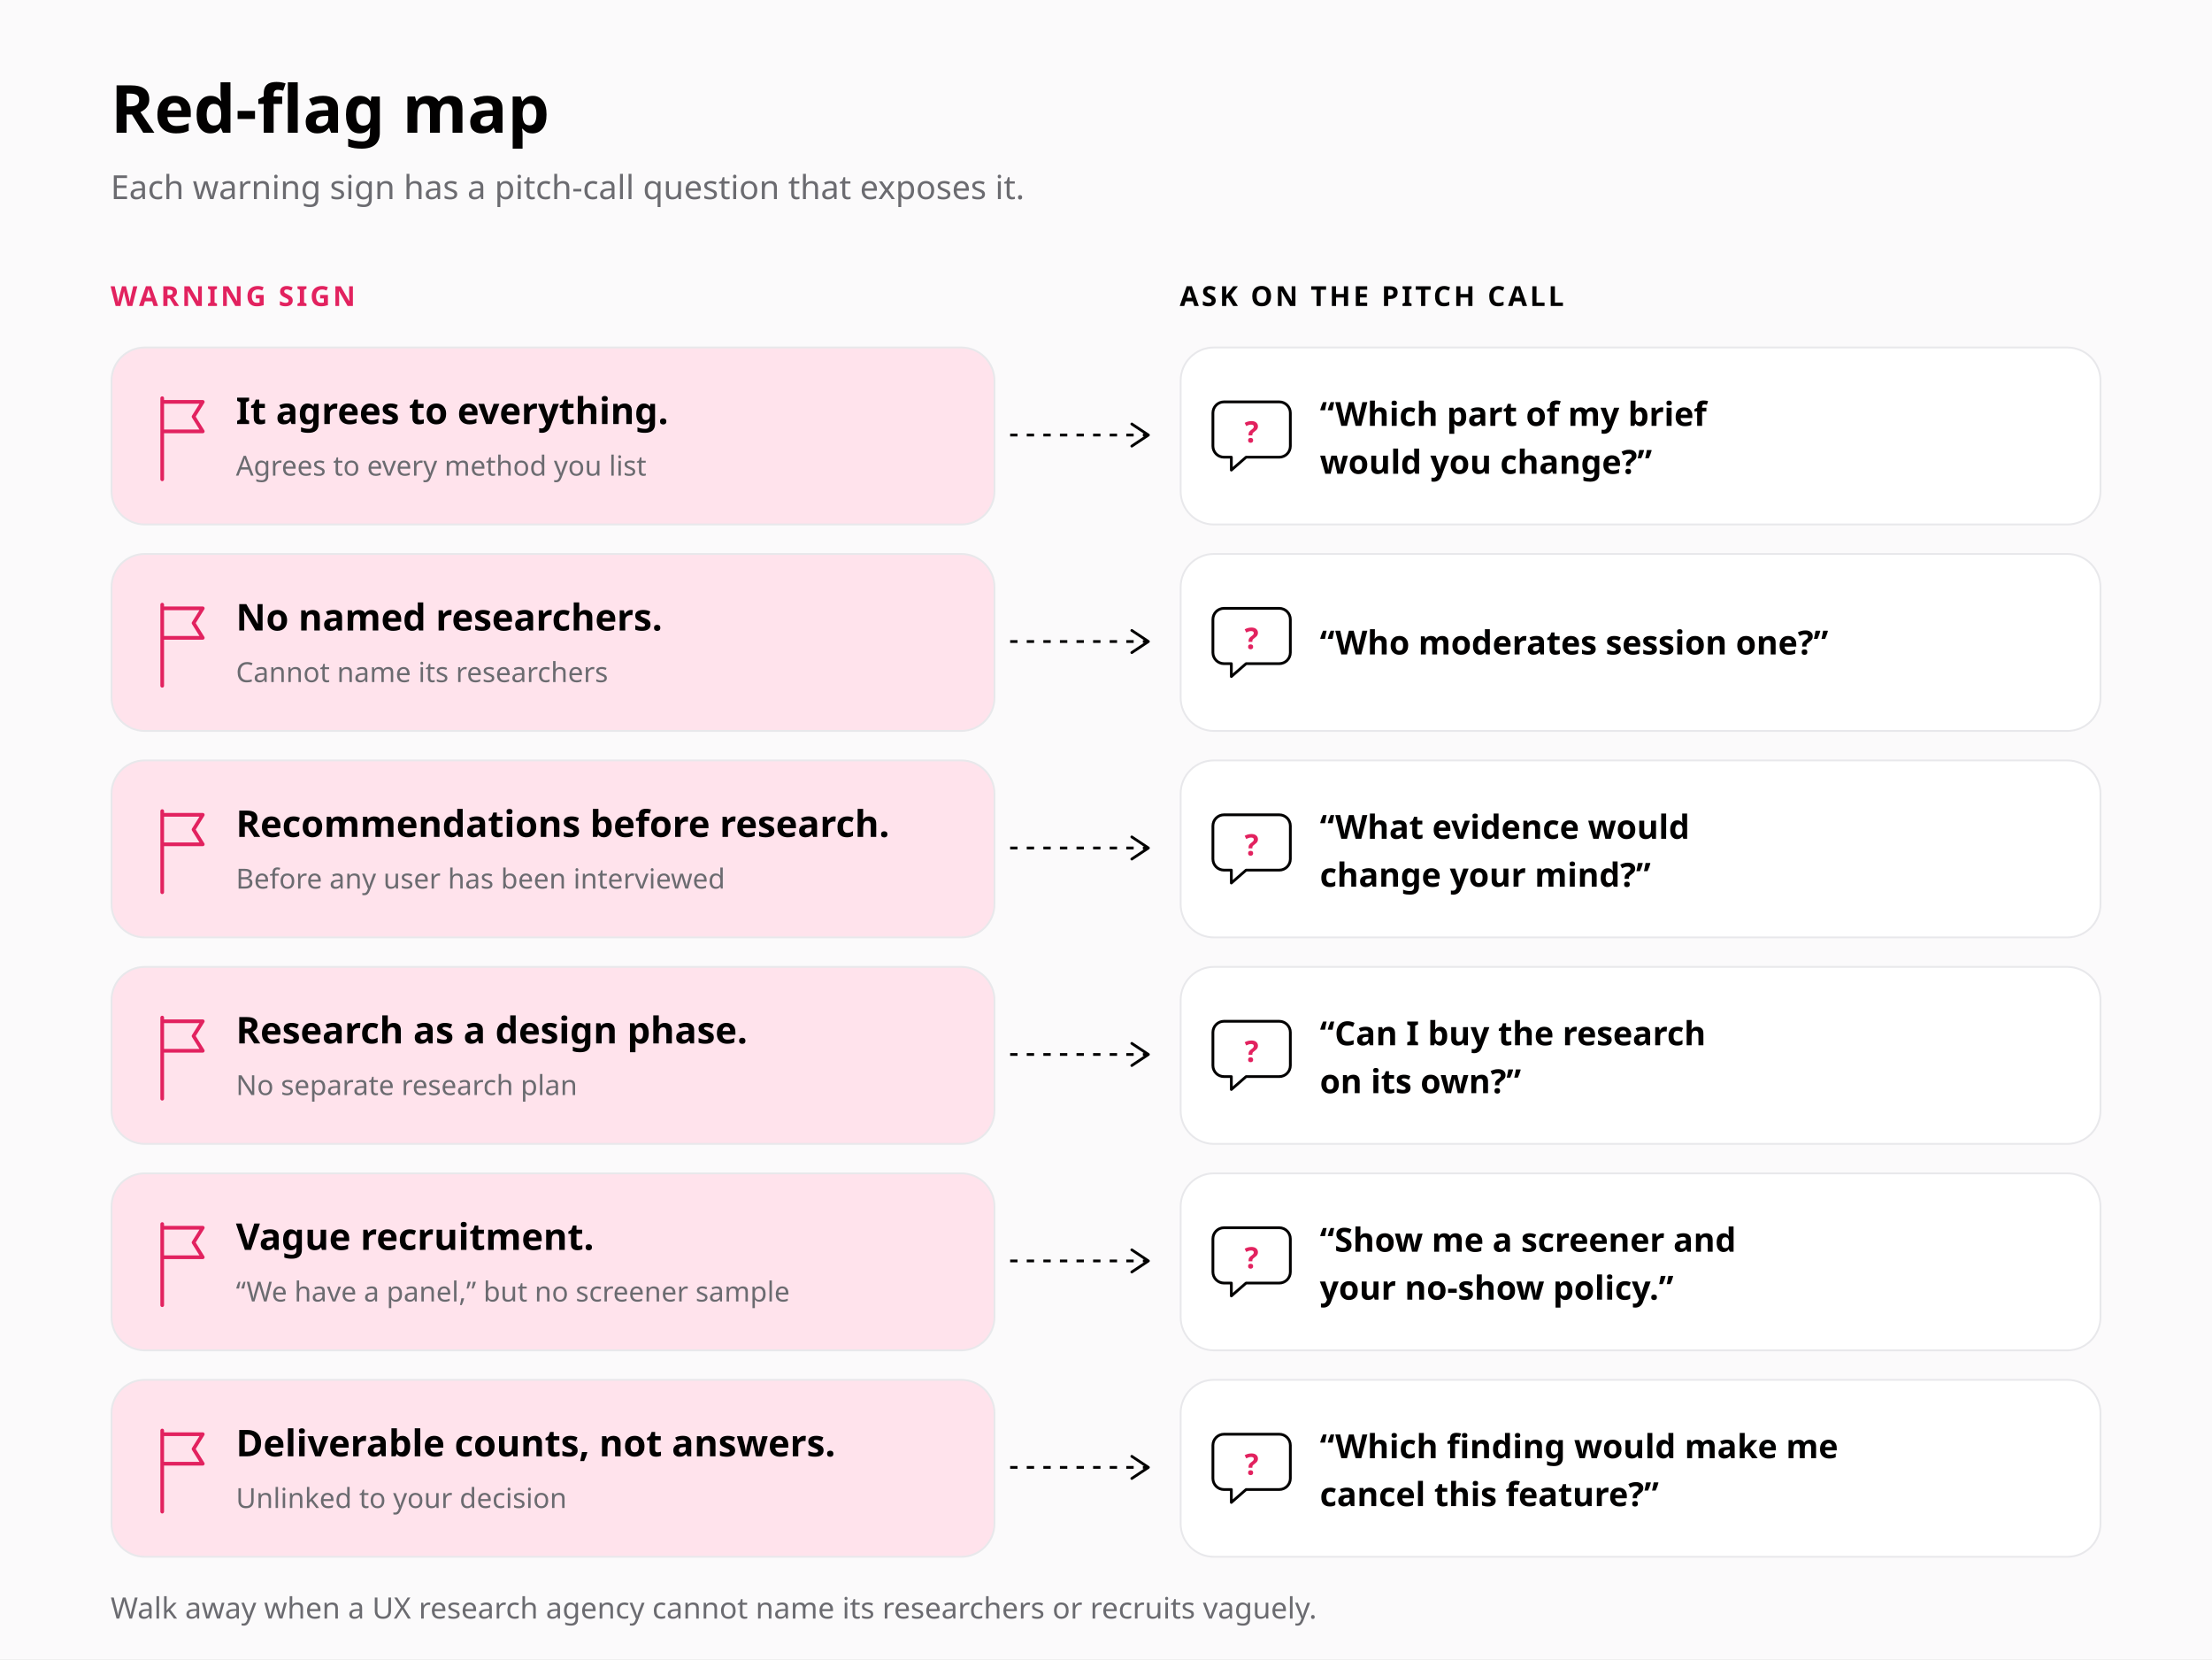
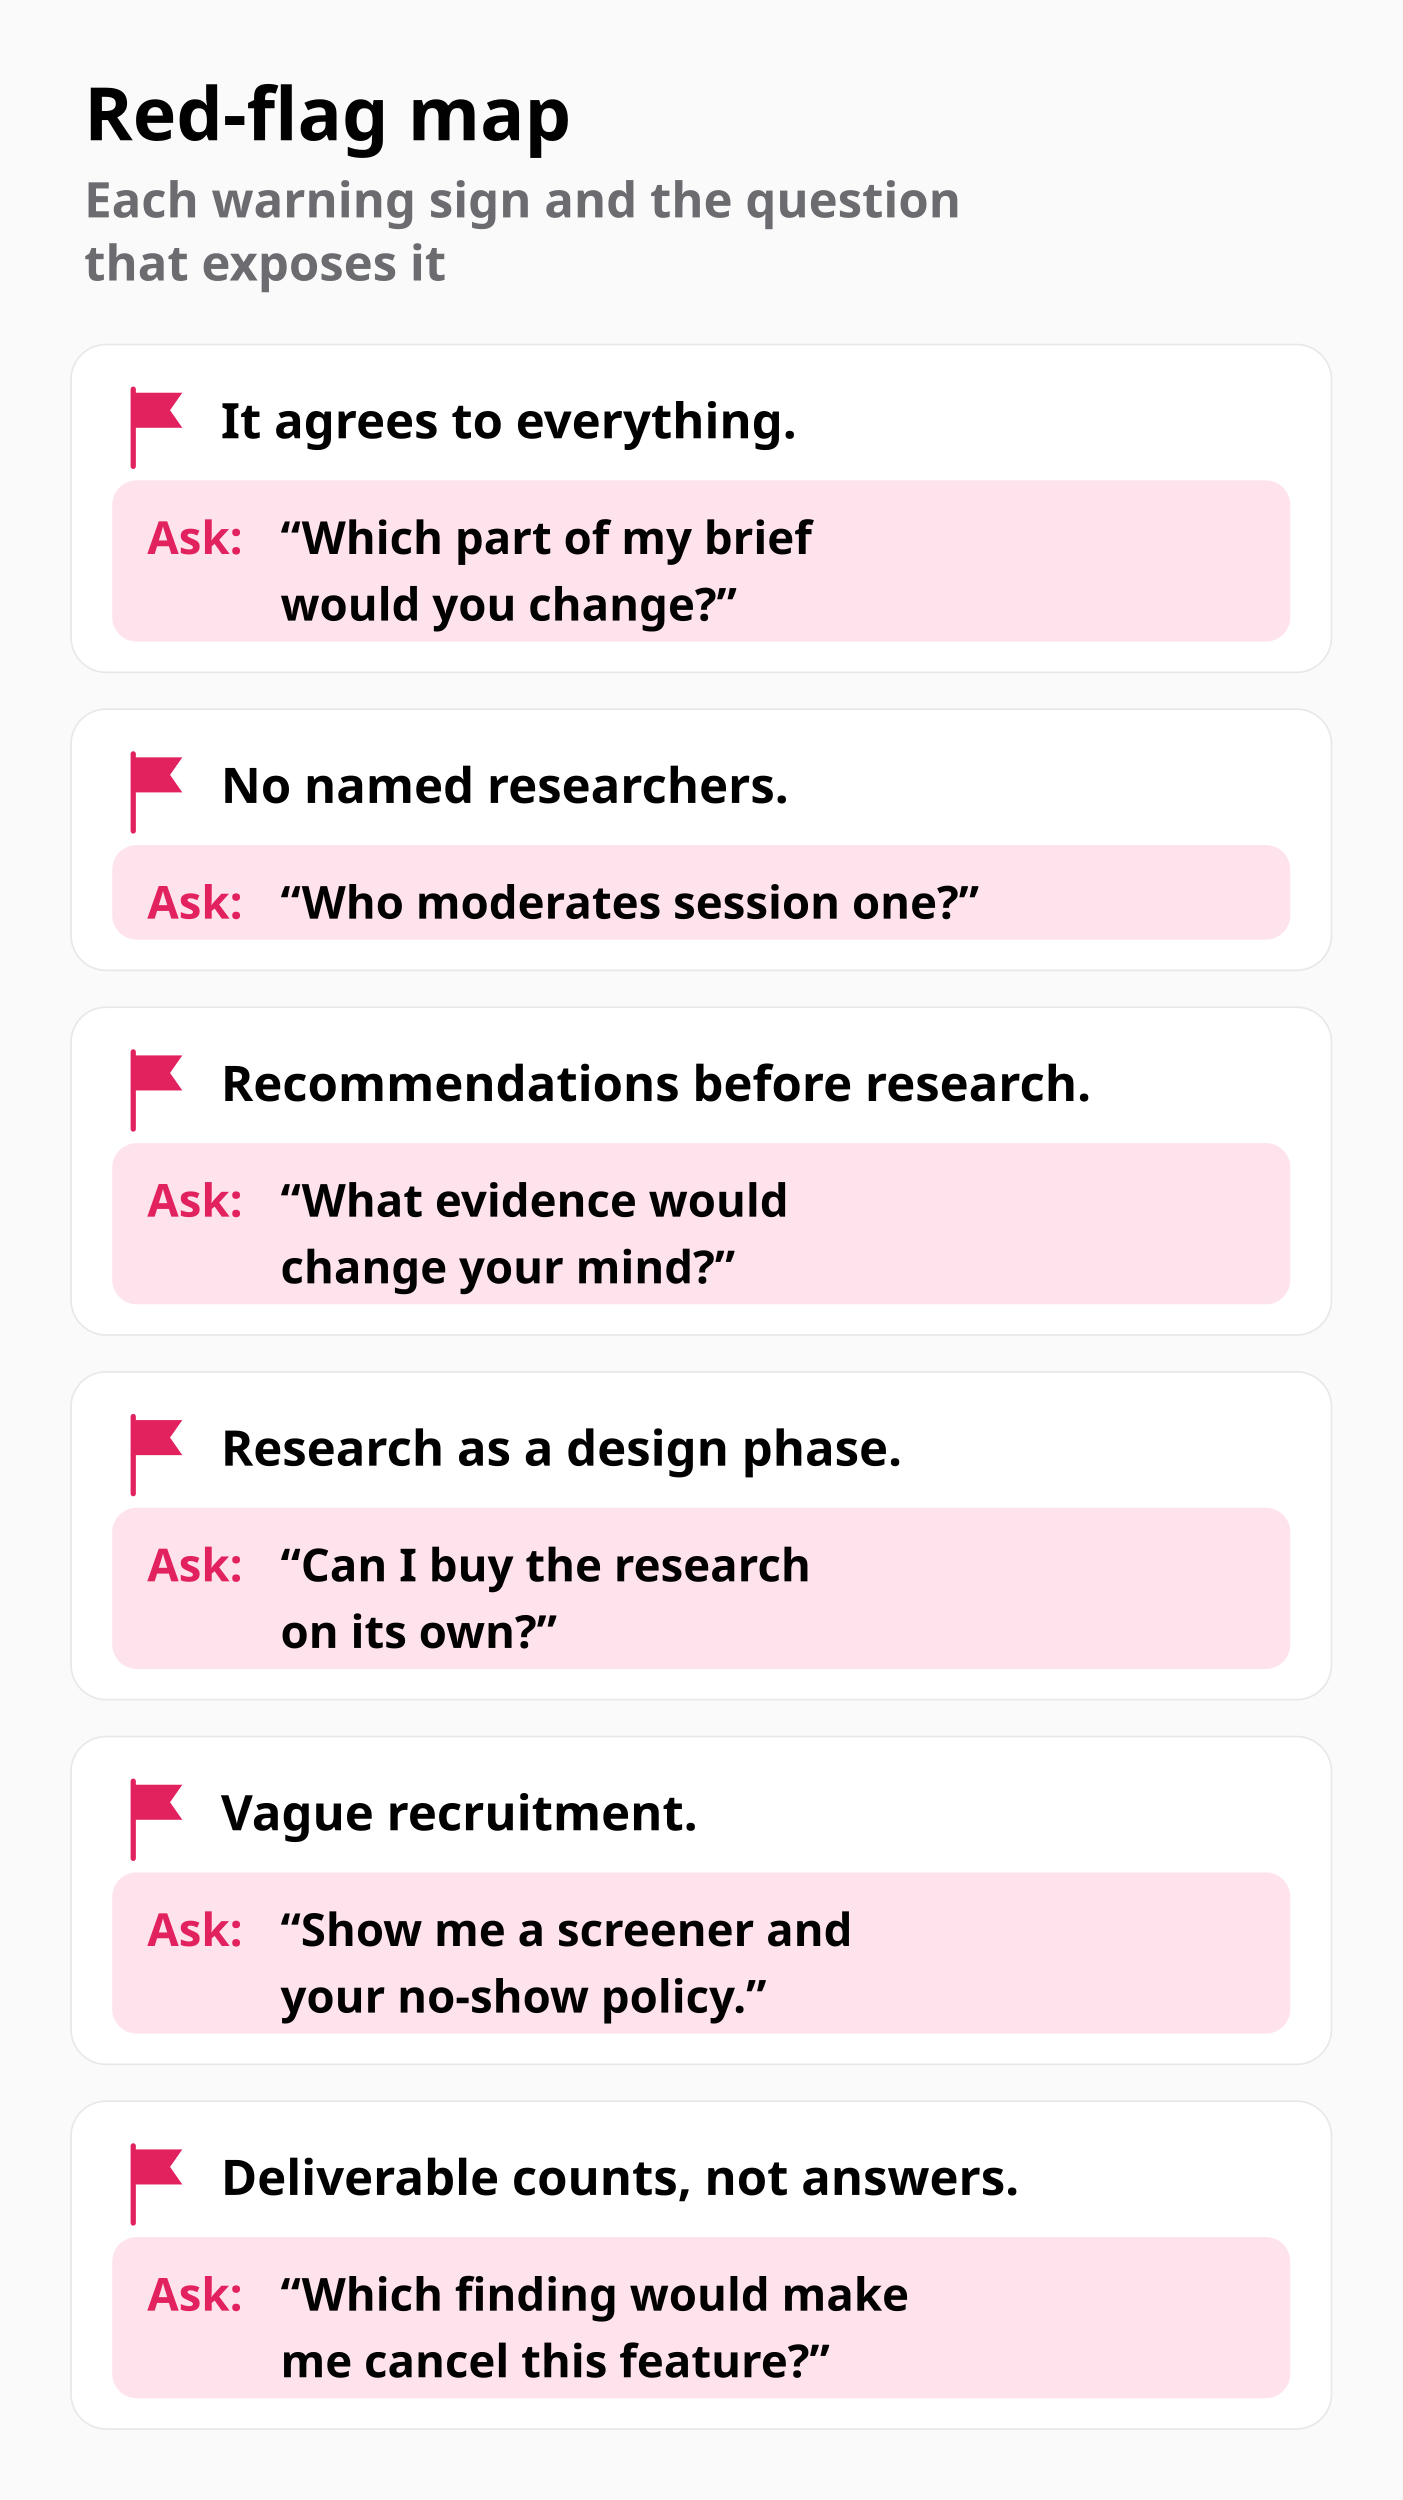
- <svg xmlns="http://www.w3.org/2000/svg" viewBox="0 0 1200 900" width="1200" height="900" font-family="Manrope, system-ui, sans-serif">
-   <rect width="1200" height="900" fill="#FBFAFB" />
-   <text x="60" y="72" font-size="36" font-weight="800" fill="#020101">Red-flag map</text>
-   <text x="60" y="108" font-size="18" fill="#6B6B70">Each warning sign has a pitch-call question that exposes it.</text>
-   <text x="60" y="166" font-size="15" font-weight="800" fill="#E2225F" letter-spacing="1.5">WARNING SIGN</text>
-   <text x="640" y="166" font-size="15" font-weight="800" fill="#020101" letter-spacing="1.5">ASK ON THE PITCH CALL</text>
-   <rect x="60.5" y="188.5" width="479" height="96" rx="18" fill="#FFE3EC" stroke="#E8E8EB" />
-   <path d="M88 260 V216 M88 218 h22 l-5 8 l5 8 h-22" fill="none" stroke="#E2225F" stroke-width="2" stroke-linejoin="round" stroke-linecap="round" />
-   <text x="128" y="230" font-size="20" font-weight="800" fill="#020101">It agrees to everything.</text>
-   <text x="128" y="258" font-size="15" fill="#6B6B70">Agrees to every method you list</text>
-   <line x1="548" y1="236.0" x2="622" y2="236.0" stroke="#020101" stroke-width="1.5" stroke-dasharray="4 5" />
-   <path d="M614 230.0 l9 6 l-9 6" fill="none" stroke="#020101" stroke-width="1.5" stroke-linecap="round" stroke-linejoin="round" />
-   <rect x="640.5" y="188.5" width="499" height="96" rx="18" fill="#FFFFFF" stroke="#E8E8EB" />
-   <path d="M664 218 h30 a6 6 0 0 1 6 6 v18 a6 6 0 0 1 -6 6 h-18 l-8 7 v-7 h-4 a6 6 0 0 1 -6 -6 v-18 a6 6 0 0 1 6 -6 z" fill="none" stroke="#020101" stroke-width="1.5" stroke-linejoin="round" />
-   <text x="679" y="240" font-size="16" font-weight="800" fill="#E2225F" text-anchor="middle">?</text>
-   <text x="716" y="231" font-size="18" font-weight="700" fill="#020101">“Which part of my brief</text>
-   <text x="716" y="257" font-size="18" font-weight="700" fill="#020101">would you change?”</text>
-   <rect x="60.5" y="300.5" width="479" height="96" rx="18" fill="#FFE3EC" stroke="#E8E8EB" />
-   <path d="M88 372 V328 M88 330 h22 l-5 8 l5 8 h-22" fill="none" stroke="#E2225F" stroke-width="2" stroke-linejoin="round" stroke-linecap="round" />
-   <text x="128" y="342" font-size="20" font-weight="800" fill="#020101">No named researchers.</text>
-   <text x="128" y="370" font-size="15" fill="#6B6B70">Cannot name its researchers</text>
-   <line x1="548" y1="348.0" x2="622" y2="348.0" stroke="#020101" stroke-width="1.5" stroke-dasharray="4 5" />
-   <path d="M614 342.0 l9 6 l-9 6" fill="none" stroke="#020101" stroke-width="1.5" stroke-linecap="round" stroke-linejoin="round" />
-   <rect x="640.5" y="300.5" width="499" height="96" rx="18" fill="#FFFFFF" stroke="#E8E8EB" />
-   <path d="M664 330 h30 a6 6 0 0 1 6 6 v18 a6 6 0 0 1 -6 6 h-18 l-8 7 v-7 h-4 a6 6 0 0 1 -6 -6 v-18 a6 6 0 0 1 6 -6 z" fill="none" stroke="#020101" stroke-width="1.5" stroke-linejoin="round" />
-   <text x="679" y="352" font-size="16" font-weight="800" fill="#E2225F" text-anchor="middle">?</text>
-   <text x="716" y="355" font-size="18" font-weight="700" fill="#020101">“Who moderates session one?”</text>
-   <rect x="60.5" y="412.5" width="479" height="96" rx="18" fill="#FFE3EC" stroke="#E8E8EB" />
-   <path d="M88 484 V440 M88 442 h22 l-5 8 l5 8 h-22" fill="none" stroke="#E2225F" stroke-width="2" stroke-linejoin="round" stroke-linecap="round" />
-   <text x="128" y="454" font-size="20" font-weight="800" fill="#020101">Recommendations before research.</text>
-   <text x="128" y="482" font-size="15" fill="#6B6B70">Before any user has been interviewed</text>
-   <line x1="548" y1="460.0" x2="622" y2="460.0" stroke="#020101" stroke-width="1.5" stroke-dasharray="4 5" />
-   <path d="M614 454.0 l9 6 l-9 6" fill="none" stroke="#020101" stroke-width="1.5" stroke-linecap="round" stroke-linejoin="round" />
-   <rect x="640.5" y="412.5" width="499" height="96" rx="18" fill="#FFFFFF" stroke="#E8E8EB" />
-   <path d="M664 442 h30 a6 6 0 0 1 6 6 v18 a6 6 0 0 1 -6 6 h-18 l-8 7 v-7 h-4 a6 6 0 0 1 -6 -6 v-18 a6 6 0 0 1 6 -6 z" fill="none" stroke="#020101" stroke-width="1.5" stroke-linejoin="round" />
-   <text x="679" y="464" font-size="16" font-weight="800" fill="#E2225F" text-anchor="middle">?</text>
-   <text x="716" y="455" font-size="18" font-weight="700" fill="#020101">“What evidence would</text>
-   <text x="716" y="481" font-size="18" font-weight="700" fill="#020101">change your mind?”</text>
-   <rect x="60.5" y="524.5" width="479" height="96" rx="18" fill="#FFE3EC" stroke="#E8E8EB" />
-   <path d="M88 596 V552 M88 554 h22 l-5 8 l5 8 h-22" fill="none" stroke="#E2225F" stroke-width="2" stroke-linejoin="round" stroke-linecap="round" />
-   <text x="128" y="566" font-size="20" font-weight="800" fill="#020101">Research as a design phase.</text>
-   <text x="128" y="594" font-size="15" fill="#6B6B70">No separate research plan</text>
-   <line x1="548" y1="572.0" x2="622" y2="572.0" stroke="#020101" stroke-width="1.5" stroke-dasharray="4 5" />
-   <path d="M614 566.0 l9 6 l-9 6" fill="none" stroke="#020101" stroke-width="1.5" stroke-linecap="round" stroke-linejoin="round" />
-   <rect x="640.5" y="524.5" width="499" height="96" rx="18" fill="#FFFFFF" stroke="#E8E8EB" />
-   <path d="M664 554 h30 a6 6 0 0 1 6 6 v18 a6 6 0 0 1 -6 6 h-18 l-8 7 v-7 h-4 a6 6 0 0 1 -6 -6 v-18 a6 6 0 0 1 6 -6 z" fill="none" stroke="#020101" stroke-width="1.5" stroke-linejoin="round" />
-   <text x="679" y="576" font-size="16" font-weight="800" fill="#E2225F" text-anchor="middle">?</text>
-   <text x="716" y="567" font-size="18" font-weight="700" fill="#020101">“Can I buy the research</text>
-   <text x="716" y="593" font-size="18" font-weight="700" fill="#020101">on its own?”</text>
-   <rect x="60.5" y="636.5" width="479" height="96" rx="18" fill="#FFE3EC" stroke="#E8E8EB" />
-   <path d="M88 708 V664 M88 666 h22 l-5 8 l5 8 h-22" fill="none" stroke="#E2225F" stroke-width="2" stroke-linejoin="round" stroke-linecap="round" />
-   <text x="128" y="678" font-size="20" font-weight="800" fill="#020101">Vague recruitment.</text>
-   <text x="128" y="706" font-size="15" fill="#6B6B70">“We have a panel,” but no screener sample</text>
-   <line x1="548" y1="684.0" x2="622" y2="684.0" stroke="#020101" stroke-width="1.5" stroke-dasharray="4 5" />
-   <path d="M614 678.0 l9 6 l-9 6" fill="none" stroke="#020101" stroke-width="1.5" stroke-linecap="round" stroke-linejoin="round" />
-   <rect x="640.5" y="636.5" width="499" height="96" rx="18" fill="#FFFFFF" stroke="#E8E8EB" />
-   <path d="M664 666 h30 a6 6 0 0 1 6 6 v18 a6 6 0 0 1 -6 6 h-18 l-8 7 v-7 h-4 a6 6 0 0 1 -6 -6 v-18 a6 6 0 0 1 6 -6 z" fill="none" stroke="#020101" stroke-width="1.5" stroke-linejoin="round" />
-   <text x="679" y="688" font-size="16" font-weight="800" fill="#E2225F" text-anchor="middle">?</text>
-   <text x="716" y="679" font-size="18" font-weight="700" fill="#020101">“Show me a screener and</text>
-   <text x="716" y="705" font-size="18" font-weight="700" fill="#020101">your no-show policy.”</text>
-   <rect x="60.5" y="748.5" width="479" height="96" rx="18" fill="#FFE3EC" stroke="#E8E8EB" />
-   <path d="M88 820 V776 M88 778 h22 l-5 8 l5 8 h-22" fill="none" stroke="#E2225F" stroke-width="2" stroke-linejoin="round" stroke-linecap="round" />
-   <text x="128" y="790" font-size="20" font-weight="800" fill="#020101">Deliverable counts, not answers.</text>
-   <text x="128" y="818" font-size="15" fill="#6B6B70">Unlinked to your decision</text>
-   <line x1="548" y1="796.0" x2="622" y2="796.0" stroke="#020101" stroke-width="1.5" stroke-dasharray="4 5" />
-   <path d="M614 790.0 l9 6 l-9 6" fill="none" stroke="#020101" stroke-width="1.5" stroke-linecap="round" stroke-linejoin="round" />
-   <rect x="640.5" y="748.5" width="499" height="96" rx="18" fill="#FFFFFF" stroke="#E8E8EB" />
-   <path d="M664 778 h30 a6 6 0 0 1 6 6 v18 a6 6 0 0 1 -6 6 h-18 l-8 7 v-7 h-4 a6 6 0 0 1 -6 -6 v-18 a6 6 0 0 1 6 -6 z" fill="none" stroke="#020101" stroke-width="1.5" stroke-linejoin="round" />
-   <text x="679" y="800" font-size="16" font-weight="800" fill="#E2225F" text-anchor="middle">?</text>
-   <text x="716" y="791" font-size="18" font-weight="700" fill="#020101">“Which finding would make me</text>
-   <text x="716" y="817" font-size="18" font-weight="700" fill="#020101">cancel this feature?”</text>
-   <text x="60" y="878" font-size="16" fill="#6B6B70">Walk away when a UX research agency cannot name its researchers or recruits vaguely.</text>
+ <svg xmlns="http://www.w3.org/2000/svg" viewBox="0 0 800 1426" width="800" height="1426" font-family="Manrope, system-ui, sans-serif">
+   <rect width="800" height="1426" fill="#FBFAFB" />
+   <text x="48" y="80" font-size="42" font-weight="800" fill="#020101">Red-flag map</text>
+   <text x="48" y="124" font-size="28" font-weight="600" fill="#6B6B70">Each warning sign and the question</text>
+   <text x="48" y="160" font-size="28" font-weight="600" fill="#6B6B70">that exposes it</text>
+   <rect x="40.5" y="196.5" width="719" height="187" rx="20" fill="#FFFFFF" stroke="#E8E8EB" />
+   <path d="M76 266 V222" stroke="#E2225F" stroke-width="3" stroke-linecap="round" />
+   <path d="M76 224 h28 l-7 10 l7 10 h-28 Z" fill="#E2225F" />
+   <text x="126" y="250" font-size="28" font-weight="800" fill="#020101">It agrees to everything.</text>
+   <rect x="64" y="274" width="672" height="92" rx="14" fill="#FFE3EC" />
+   <text x="84" y="316" font-size="26" font-weight="800" fill="#E2225F">Ask:</text>
+   <text x="160" y="316" font-size="26" font-weight="600" fill="#020101">“Which part of my brief</text>
+   <text x="160" y="354" font-size="26" font-weight="600" fill="#020101">would you change?”</text>
+   <rect x="40.5" y="404.5" width="719" height="149" rx="20" fill="#FFFFFF" stroke="#E8E8EB" />
+   <path d="M76 474 V430" stroke="#E2225F" stroke-width="3" stroke-linecap="round" />
+   <path d="M76 432 h28 l-7 10 l7 10 h-28 Z" fill="#E2225F" />
+   <text x="126" y="458" font-size="28" font-weight="800" fill="#020101">No named researchers.</text>
+   <rect x="64" y="482" width="672" height="54" rx="14" fill="#FFE3EC" />
+   <text x="84" y="524" font-size="26" font-weight="800" fill="#E2225F">Ask:</text>
+   <text x="160" y="524" font-size="26" font-weight="600" fill="#020101">“Who moderates session one?”</text>
+   <rect x="40.5" y="574.5" width="719" height="187" rx="20" fill="#FFFFFF" stroke="#E8E8EB" />
+   <path d="M76 644 V600" stroke="#E2225F" stroke-width="3" stroke-linecap="round" />
+   <path d="M76 602 h28 l-7 10 l7 10 h-28 Z" fill="#E2225F" />
+   <text x="126" y="628" font-size="28" font-weight="800" fill="#020101">Recommendations before research.</text>
+   <rect x="64" y="652" width="672" height="92" rx="14" fill="#FFE3EC" />
+   <text x="84" y="694" font-size="26" font-weight="800" fill="#E2225F">Ask:</text>
+   <text x="160" y="694" font-size="26" font-weight="600" fill="#020101">“What evidence would</text>
+   <text x="160" y="732" font-size="26" font-weight="600" fill="#020101">change your mind?”</text>
+   <rect x="40.5" y="782.5" width="719" height="187" rx="20" fill="#FFFFFF" stroke="#E8E8EB" />
+   <path d="M76 852 V808" stroke="#E2225F" stroke-width="3" stroke-linecap="round" />
+   <path d="M76 810 h28 l-7 10 l7 10 h-28 Z" fill="#E2225F" />
+   <text x="126" y="836" font-size="28" font-weight="800" fill="#020101">Research as a design phase.</text>
+   <rect x="64" y="860" width="672" height="92" rx="14" fill="#FFE3EC" />
+   <text x="84" y="902" font-size="26" font-weight="800" fill="#E2225F">Ask:</text>
+   <text x="160" y="902" font-size="26" font-weight="600" fill="#020101">“Can I buy the research</text>
+   <text x="160" y="940" font-size="26" font-weight="600" fill="#020101">on its own?”</text>
+   <rect x="40.5" y="990.5" width="719" height="187" rx="20" fill="#FFFFFF" stroke="#E8E8EB" />
+   <path d="M76 1060 V1016" stroke="#E2225F" stroke-width="3" stroke-linecap="round" />
+   <path d="M76 1018 h28 l-7 10 l7 10 h-28 Z" fill="#E2225F" />
+   <text x="126" y="1044" font-size="28" font-weight="800" fill="#020101">Vague recruitment.</text>
+   <rect x="64" y="1068" width="672" height="92" rx="14" fill="#FFE3EC" />
+   <text x="84" y="1110" font-size="26" font-weight="800" fill="#E2225F">Ask:</text>
+   <text x="160" y="1110" font-size="26" font-weight="600" fill="#020101">“Show me a screener and</text>
+   <text x="160" y="1148" font-size="26" font-weight="600" fill="#020101">your no-show policy.”</text>
+   <rect x="40.5" y="1198.5" width="719" height="187" rx="20" fill="#FFFFFF" stroke="#E8E8EB" />
+   <path d="M76 1268 V1224" stroke="#E2225F" stroke-width="3" stroke-linecap="round" />
+   <path d="M76 1226 h28 l-7 10 l7 10 h-28 Z" fill="#E2225F" />
+   <text x="126" y="1252" font-size="28" font-weight="800" fill="#020101">Deliverable counts, not answers.</text>
+   <rect x="64" y="1276" width="672" height="92" rx="14" fill="#FFE3EC" />
+   <text x="84" y="1318" font-size="26" font-weight="800" fill="#E2225F">Ask:</text>
+   <text x="160" y="1318" font-size="26" font-weight="600" fill="#020101">“Which finding would make</text>
+   <text x="160" y="1356" font-size="26" font-weight="600" fill="#020101">me cancel this feature?”</text>
</svg>
